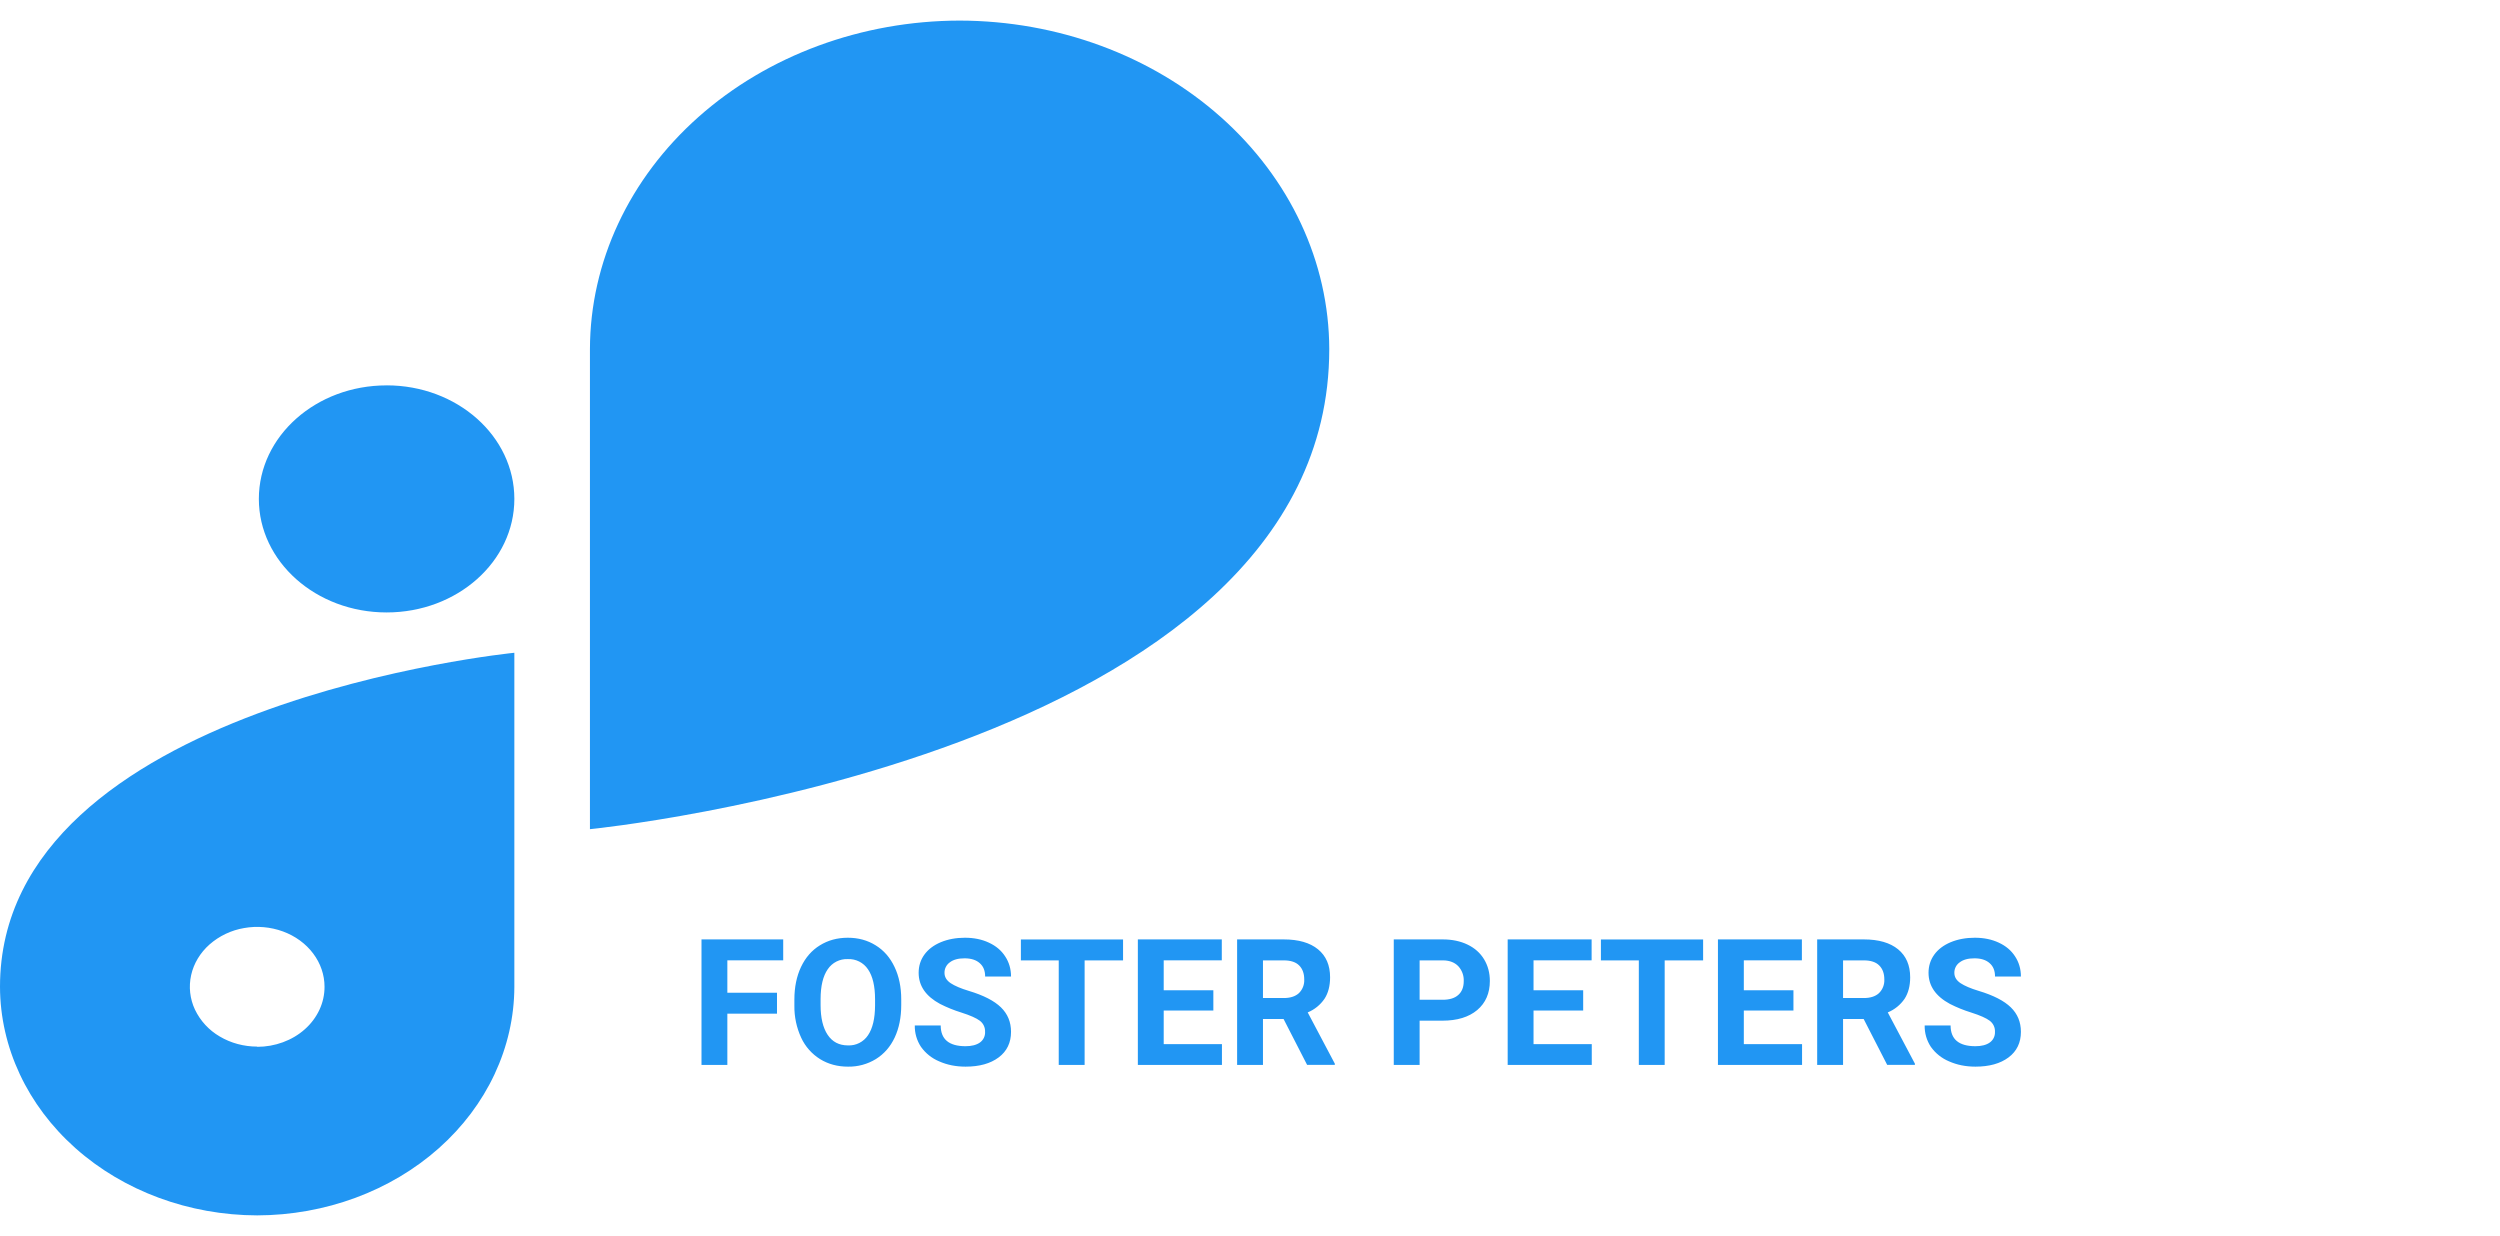
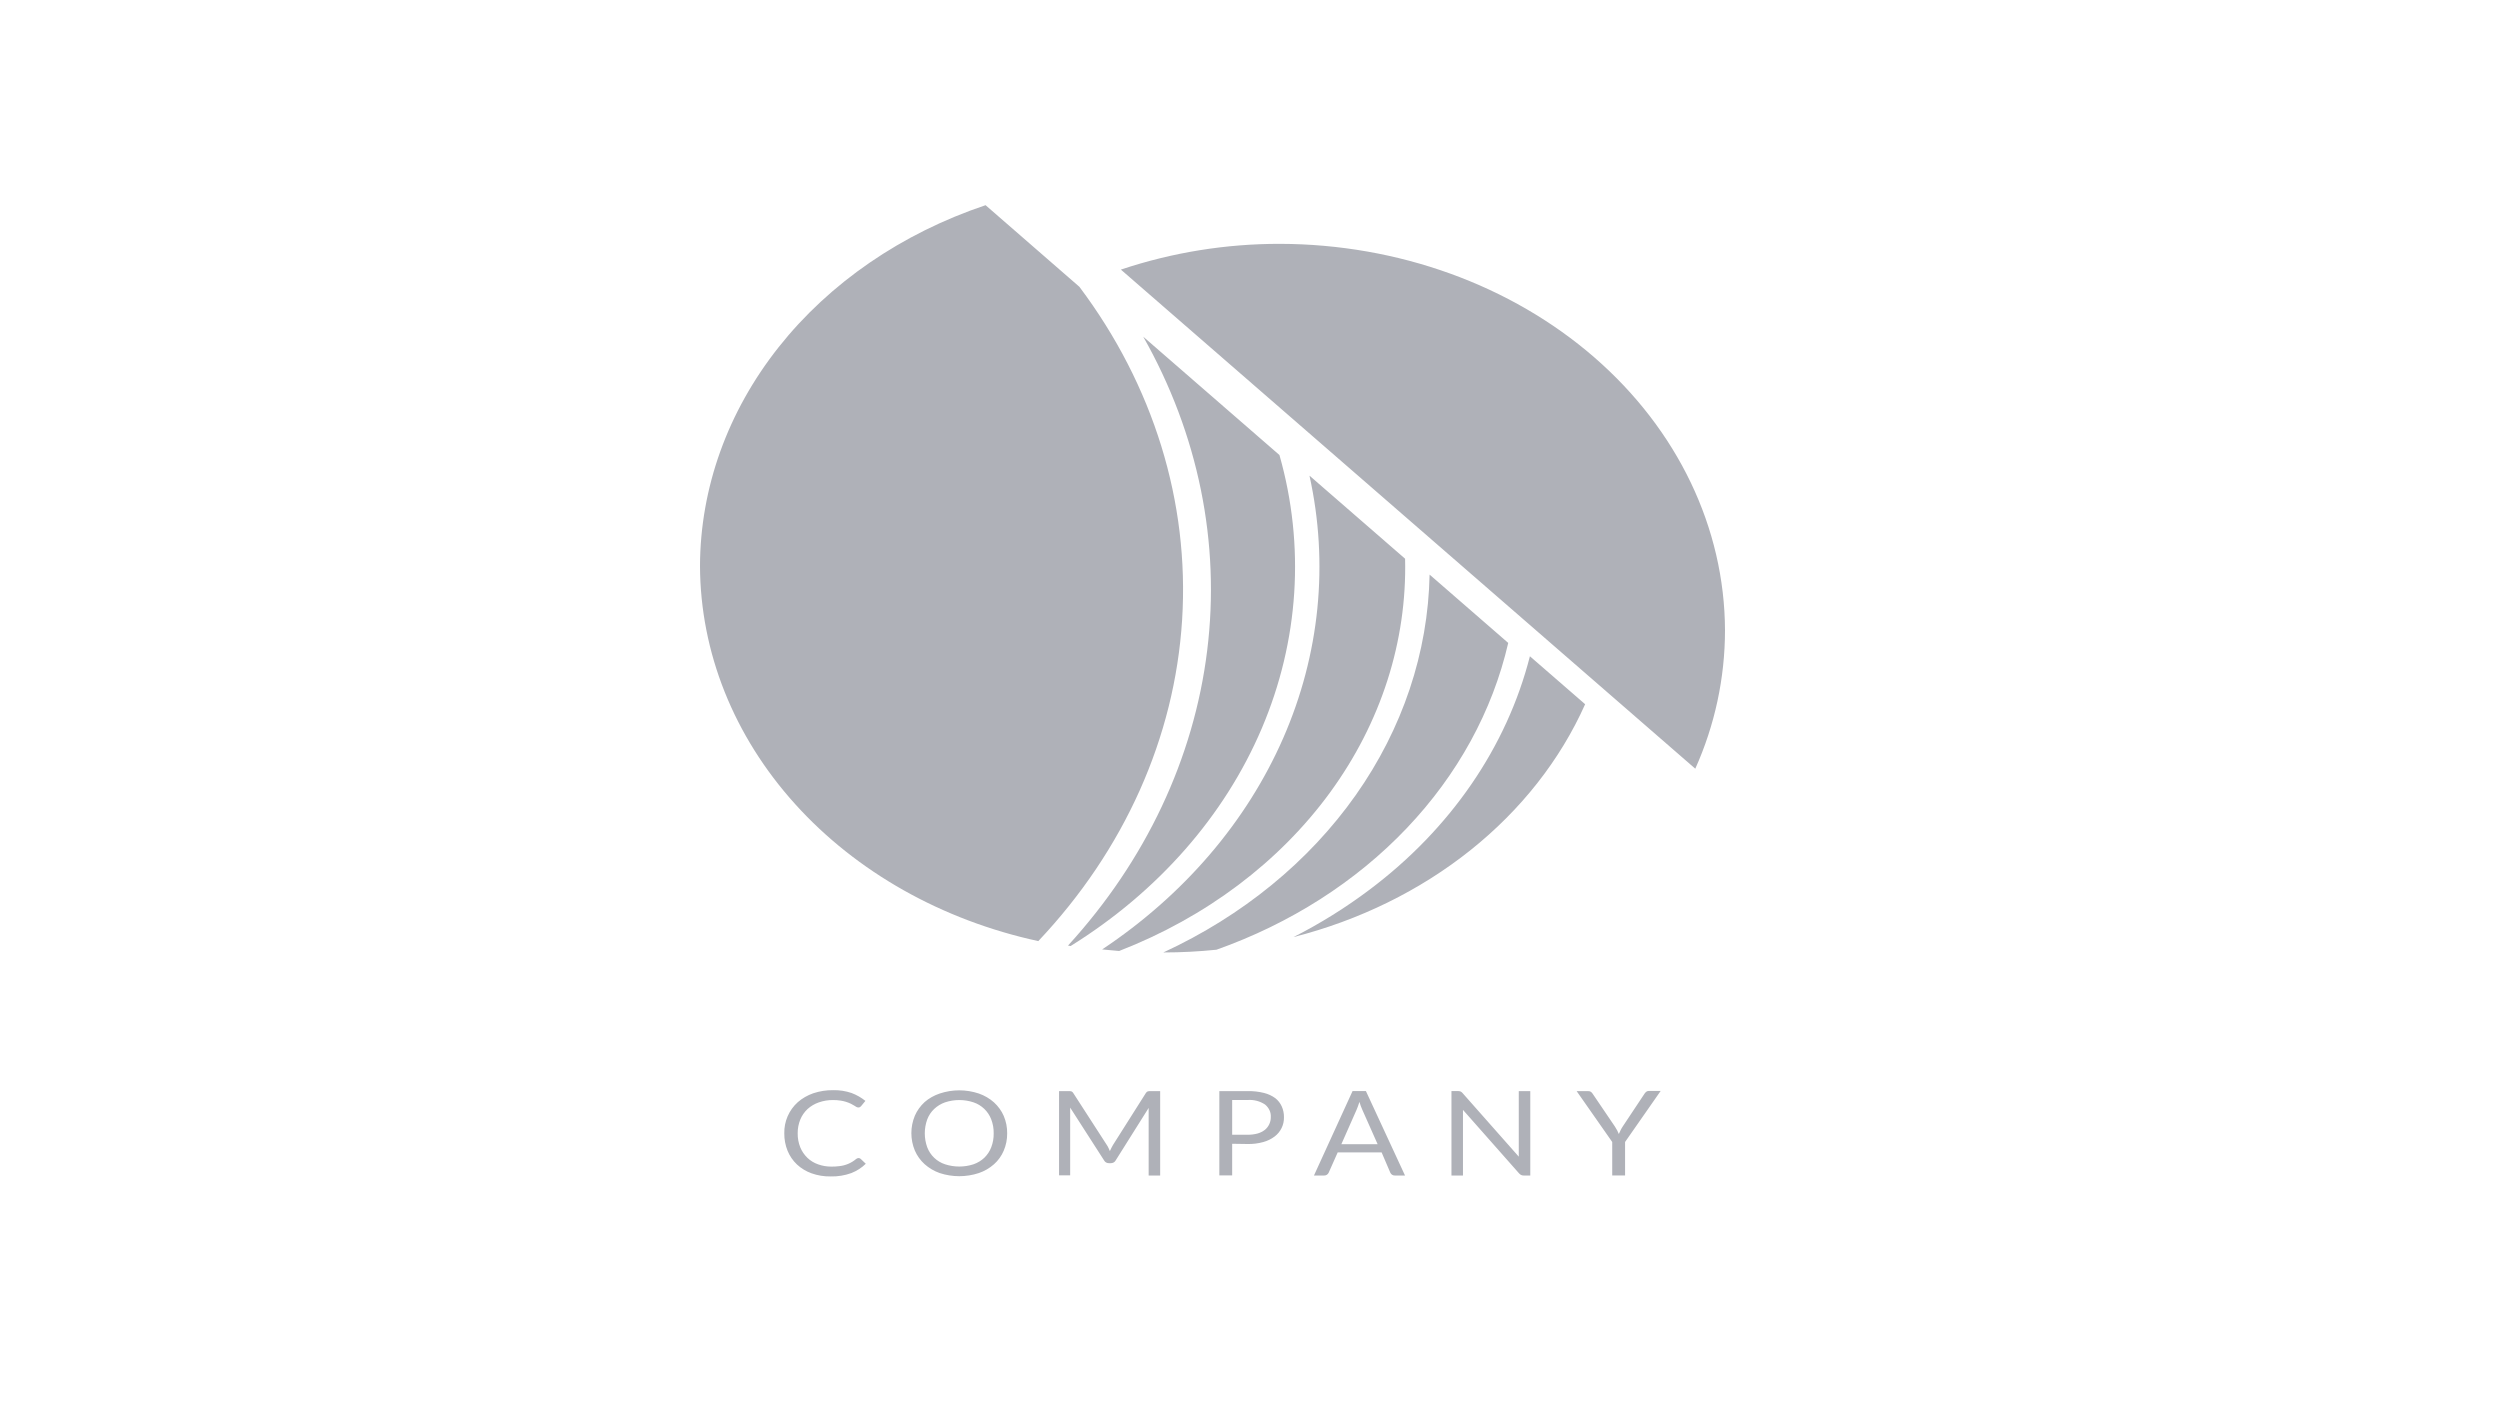
- <svg xmlns="http://www.w3.org/2000/svg" width="85" height="42" fill="none">
-   <path fill="#2196F3" d="M13.146 13.103h-.003c-2.398 0-4.342 1.727-4.342 3.859v.002c0 2.131 1.944 3.859 4.342 3.859h.003c2.398 0 4.342-1.728 4.342-3.859v-.002c0-2.132-1.944-3.86-4.342-3.86ZM45.195 11.87c-.007-2.96-1.333-5.798-3.688-7.891C39.153 1.886 35.96.707 32.63.7c-3.332.005-6.526 1.184-8.882 3.277-2.356 2.094-3.683 4.931-3.69 7.892v16.323s25.134-2.488 25.137-16.32v-.003ZM0 33.55c.006 2.06.93 4.033 2.568 5.49 1.638 1.456 3.859 2.277 6.176 2.283 2.317-.006 4.537-.827 6.176-2.283 1.638-1.456 2.562-3.429 2.568-5.488V22.194S0 23.927 0 33.55Zm8.744 2.034c-.453 0-.895-.119-1.272-.343a2.107 2.107 0 0 1-.843-.913 1.825 1.825 0 0 1-.13-1.175c.088-.395.306-.758.626-1.042a2.39 2.39 0 0 1 1.172-.557 2.558 2.558 0 0 1 1.323.115c.419.154.777.415 1.028.75.252.335.386.728.386 1.13.001.268-.057.534-.172.782a2.036 2.036 0 0 1-.496.662c-.212.19-.465.34-.744.443a2.54 2.54 0 0 1-.878.156v-.008ZM26.418 34.464H24.73v1.743h-.879V31.94h2.778v.712H24.73v1.102h1.688v.709Zm4.224-.293c0 .42-.074.788-.222 1.104-.149.317-.362.56-.64.733a1.755 1.755 0 0 1-.948.258c-.354 0-.67-.085-.947-.255a1.695 1.695 0 0 1-.644-.727 2.511 2.511 0 0 1-.232-1.09v-.21c0-.42.076-.79.226-1.108.152-.32.366-.566.642-.735.277-.172.593-.258.949-.258.355 0 .67.086.946.258.277.17.491.415.642.735.152.318.228.686.228 1.104v.19Zm-.89-.194c0-.447-.08-.787-.24-1.02a.783.783 0 0 0-.686-.348.782.782 0 0 0-.683.346c-.16.229-.241.564-.243 1.008v.208c0 .435.08.773.24 1.013.16.24.39.36.692.36a.775.775 0 0 0 .68-.345c.158-.232.238-.57.24-1.014v-.208Zm3.74 1.11a.447.447 0 0 0-.175-.38c-.117-.09-.328-.184-.633-.281a4.575 4.575 0 0 1-.723-.293c-.485-.262-.727-.615-.727-1.058 0-.23.064-.436.193-.615.131-.182.318-.323.56-.425.244-.101.518-.152.82-.152.305 0 .576.055.815.167.238.11.423.264.553.466.133.2.2.43.2.685h-.88c0-.195-.06-.347-.184-.454-.123-.11-.296-.164-.518-.164-.215 0-.382.046-.501.138a.426.426 0 0 0-.179.357c0 .139.07.255.208.349.14.093.347.181.618.263.5.15.864.337 1.093.56.228.222.343.5.343.832 0 .369-.14.66-.42.87-.279.209-.654.314-1.127.314-.328 0-.627-.06-.897-.18a1.438 1.438 0 0 1-.618-.494 1.27 1.27 0 0 1-.21-.727h.881c0 .47.281.706.844.706.209 0 .372-.042.49-.126a.418.418 0 0 0 .175-.357Zm4.691-2.434h-1.306v3.554h-.88v-3.554H34.71v-.712h3.474v.712Zm3.07 1.705h-1.687v1.143h1.98v.706h-2.859V31.94h2.854v.712h-1.975v1.017h1.688v.688Zm2.388.287h-.7v1.562h-.879V31.94h1.585c.504 0 .893.113 1.166.337.274.225.41.542.41.952 0 .291-.063.535-.19.73a1.282 1.282 0 0 1-.571.463l.922 1.743v.04h-.943l-.8-1.56Zm-.7-.712h.71c.22 0 .39-.055.512-.166a.607.607 0 0 0 .181-.466c0-.202-.057-.36-.172-.475-.114-.115-.288-.173-.525-.173h-.706v1.28Zm5.326.771v1.503h-.879V31.94h1.664c.32 0 .602.059.844.176.244.117.432.284.563.501.13.215.196.46.196.735 0 .418-.144.748-.43.99-.286.24-.681.361-1.187.361h-.77Zm0-.712h.785c.233 0 .41-.055.53-.164.124-.11.185-.266.185-.469a.704.704 0 0 0-.184-.507c-.123-.128-.293-.195-.51-.199h-.806v1.34Zm5.56.366H52.14v1.143h1.98v.706h-2.859V31.94h2.854v.712H52.14v1.017h1.688v.688Zm4.079-1.705h-1.307v3.554h-.879v-3.554h-1.289v-.712h3.475v.712Zm3.07 1.705H59.29v1.143h1.98v.706h-2.86V31.94h2.854v.712H59.29v1.017h1.687v.688Zm2.388.287h-.7v1.562h-.88V31.94h1.586c.504 0 .892.113 1.166.337.273.225.41.542.41.952 0 .291-.064.535-.19.73a1.283 1.283 0 0 1-.572.463l.923 1.743v.04h-.943l-.8-1.56Zm-.7-.712h.709c.22 0 .391-.055.512-.166a.607.607 0 0 0 .182-.466c0-.202-.057-.36-.173-.475-.113-.115-.288-.173-.524-.173h-.706v1.28Zm5.165 1.155a.447.447 0 0 0-.176-.381c-.117-.09-.328-.184-.633-.281a4.57 4.57 0 0 1-.723-.293c-.485-.262-.727-.615-.727-1.058 0-.23.065-.436.193-.615.131-.182.318-.323.56-.425.244-.101.518-.152.82-.152.305 0 .576.055.815.167.238.11.423.264.553.466.133.2.2.43.2.685h-.88c0-.195-.06-.347-.184-.454-.123-.11-.296-.164-.518-.164-.215 0-.382.046-.501.138a.426.426 0 0 0-.18.357c0 .139.07.255.209.349.14.093.347.181.618.263.5.15.864.337 1.093.56.228.222.343.5.343.832 0 .369-.14.66-.42.87-.279.209-.655.314-1.127.314-.328 0-.627-.06-.897-.18a1.438 1.438 0 0 1-.618-.494 1.27 1.27 0 0 1-.21-.727h.881c0 .47.281.706.844.706.209 0 .372-.042.489-.126a.418.418 0 0 0 .176-.357Z" />
+ <svg xmlns="http://www.w3.org/2000/svg" width="106" height="60" fill="none">
+   <path fill="#AFB1B8" d="M36.406 49.101c.016 0 .032.004.046.01a.121.121 0 0 1 .039.024l.218.208c-.17.169-.379.304-.614.396a2.39 2.39 0 0 1-.87.142c-.28.005-.558-.04-.817-.133a1.794 1.794 0 0 1-.617-.374 1.674 1.674 0 0 1-.397-.578 1.926 1.926 0 0 1-.14-.742 1.724 1.724 0 0 1 .573-1.322c.186-.163.409-.291.654-.377.269-.09.555-.135.843-.132a2.27 2.27 0 0 1 .782.12c.216.082.414.195.587.335l-.183.222a.178.178 0 0 1-.046.04.125.125 0 0 1-.074.017.178.178 0 0 1-.08-.023l-.097-.06-.137-.076a1.548 1.548 0 0 0-.43-.132 1.891 1.891 0 0 0-.325-.024 1.76 1.76 0 0 0-.605.1 1.39 1.39 0 0 0-.475.28c-.136.128-.24.28-.308.445a1.5 1.5 0 0 0-.111.587 1.53 1.53 0 0 0 .111.597c.067.164.17.314.303.443.125.12.28.215.453.275.178.064.368.096.561.095.111.001.223-.005.333-.019a1.316 1.316 0 0 0 .72-.306.171.171 0 0 1 .103-.038ZM42.704 48.054a1.81 1.81 0 0 1-.147.737 1.594 1.594 0 0 1-.41.572 1.889 1.889 0 0 1-.645.375 2.655 2.655 0 0 1-1.658 0 1.91 1.91 0 0 1-.64-.377 1.678 1.678 0 0 1-.415-.578 1.922 1.922 0 0 1 0-1.475c.093-.216.234-.413.415-.58.182-.159.4-.282.64-.363a2.61 2.61 0 0 1 1.658 0c.242.085.461.213.643.376.18.165.32.36.412.571.101.238.151.489.147.742Zm-.572 0a1.566 1.566 0 0 0-.104-.593 1.22 1.22 0 0 0-.752-.722 1.918 1.918 0 0 0-1.205 0 1.295 1.295 0 0 0-.461.28 1.191 1.191 0 0 0-.295.443 1.737 1.737 0 0 0 0 1.184 1.209 1.209 0 0 0 .756.72c.388.127.816.127 1.205 0 .175-.061.332-.156.46-.277.131-.129.23-.28.292-.443.073-.19.108-.391.104-.592ZM47.001 48.675l.058.132c.021-.047.04-.09.062-.132a1.23 1.23 0 0 1 .071-.13l1.393-2.201c.028-.038.052-.062.08-.069a.373.373 0 0 1 .114-.012h.412v3.58h-.488V47.1a.938.938 0 0 1 0-.124L47.3 49.208a.203.203 0 0 1-.082.081.246.246 0 0 1-.12.03h-.079a.243.243 0 0 1-.12-.03.2.2 0 0 1-.081-.081l-1.443-2.246V49.835h-.471v-3.572h.411a.373.373 0 0 1 .115.012c.034.015.06.039.076.069l1.423 2.203a.76.76 0 0 1 .071.128ZM52.244 48.497v1.34H51.7v-3.574h1.216c.23-.004.458.023.679.078.176.044.34.12.48.223a.922.922 0 0 1 .272.35c.065.146.096.302.093.458a.993.993 0 0 1-.395.815c-.14.107-.305.188-.483.236a2.3 2.3 0 0 1-.657.083l-.66-.01Zm0-.384h.66c.143.002.286-.017.423-.054a.924.924 0 0 0 .305-.154.686.686 0 0 0 .25-.538.605.605 0 0 0-.054-.291.69.69 0 0 0-.19-.244 1.172 1.172 0 0 0-.734-.192h-.66v1.473ZM59.573 49.842h-.43a.205.205 0 0 1-.12-.033.222.222 0 0 1-.072-.083l-.37-.864h-1.863l-.384.864a.205.205 0 0 1-.19.116h-.432l1.636-3.58h.567l1.658 3.58Zm-2.7-1.329h1.538l-.648-1.457c-.05-.11-.09-.222-.123-.336l-.063.187c-.019.057-.04.11-.06.152l-.643 1.454ZM61.929 46.28c.032.015.06.037.081.063l2.386 2.699v-2.779h.488v3.58h-.272a.265.265 0 0 1-.112-.022.299.299 0 0 1-.088-.066l-2.382-2.696a.974.974 0 0 1 0 .123v2.66h-.488v-3.58h.289c.033 0 .067.006.098.017ZM68.903 48.419v1.421h-.545V48.42l-1.508-2.156h.488a.197.197 0 0 1 .117.03c.03.024.055.051.074.081l.943 1.391c.038.06.071.114.098.166.028.052.05.102.069.151l.07-.154c.027-.056.058-.11.093-.163l.93-1.4a.376.376 0 0 1 .07-.076.182.182 0 0 1 .118-.035h.493l-1.51 2.165ZM46.731 40.256c.237.026.477.047.72.066 3.679-1.43 6.791-3.77 8.948-6.728 2.156-2.958 3.261-6.403 3.177-9.904l-4.054-3.522c.824 3.727.438 7.58-1.114 11.128-1.553 3.548-4.21 6.65-7.677 8.96Z" />
+   <path fill="#AFB1B8" d="m45.284 40.092.109.02c3.704-2.303 6.527-5.517 8.106-9.228 1.579-3.711 1.84-7.749.75-11.59l-5.775-5.017c2.335 4.124 3.276 8.74 2.71 13.31-.564 4.57-2.61 8.906-5.9 12.505ZM64.868 27.826c-.981 3.847-3.364 7.316-6.794 9.893a21.629 21.629 0 0 1-3.229 2.013c2.794-.713 5.361-1.974 7.505-3.686s3.807-3.829 4.86-6.187l-2.342-2.033Z" />
+   <path fill="#AFB1B8" d="m63.949 27.26-3.334-2.897c-.064 3.303-1.145 6.531-3.13 9.348-1.986 2.818-4.804 5.122-8.16 6.673h.016c.748 0 1.495-.04 2.238-.116 3.137-1.113 5.909-2.883 8.067-5.153 2.159-2.27 3.637-4.968 4.303-7.855ZM45.766 12.16 41.788 8.7c-3.556 1.194-6.614 3.293-8.775 6.022-2.16 2.73-3.322 5.961-3.333 9.274.013 3.66 1.431 7.212 4.03 10.093 2.597 2.88 6.227 4.927 10.314 5.814 3.648-3.862 5.785-8.634 6.098-13.623.313-4.99-1.213-9.935-4.356-14.12ZM73.14 26.727c-.014-4.342-2.006-8.503-5.54-11.574-3.534-3.07-8.324-4.801-13.322-4.814a21.18 21.18 0 0 0-6.753 1.092L71.88 32.593a14.352 14.352 0 0 0 1.26-5.866Z" />
</svg>
